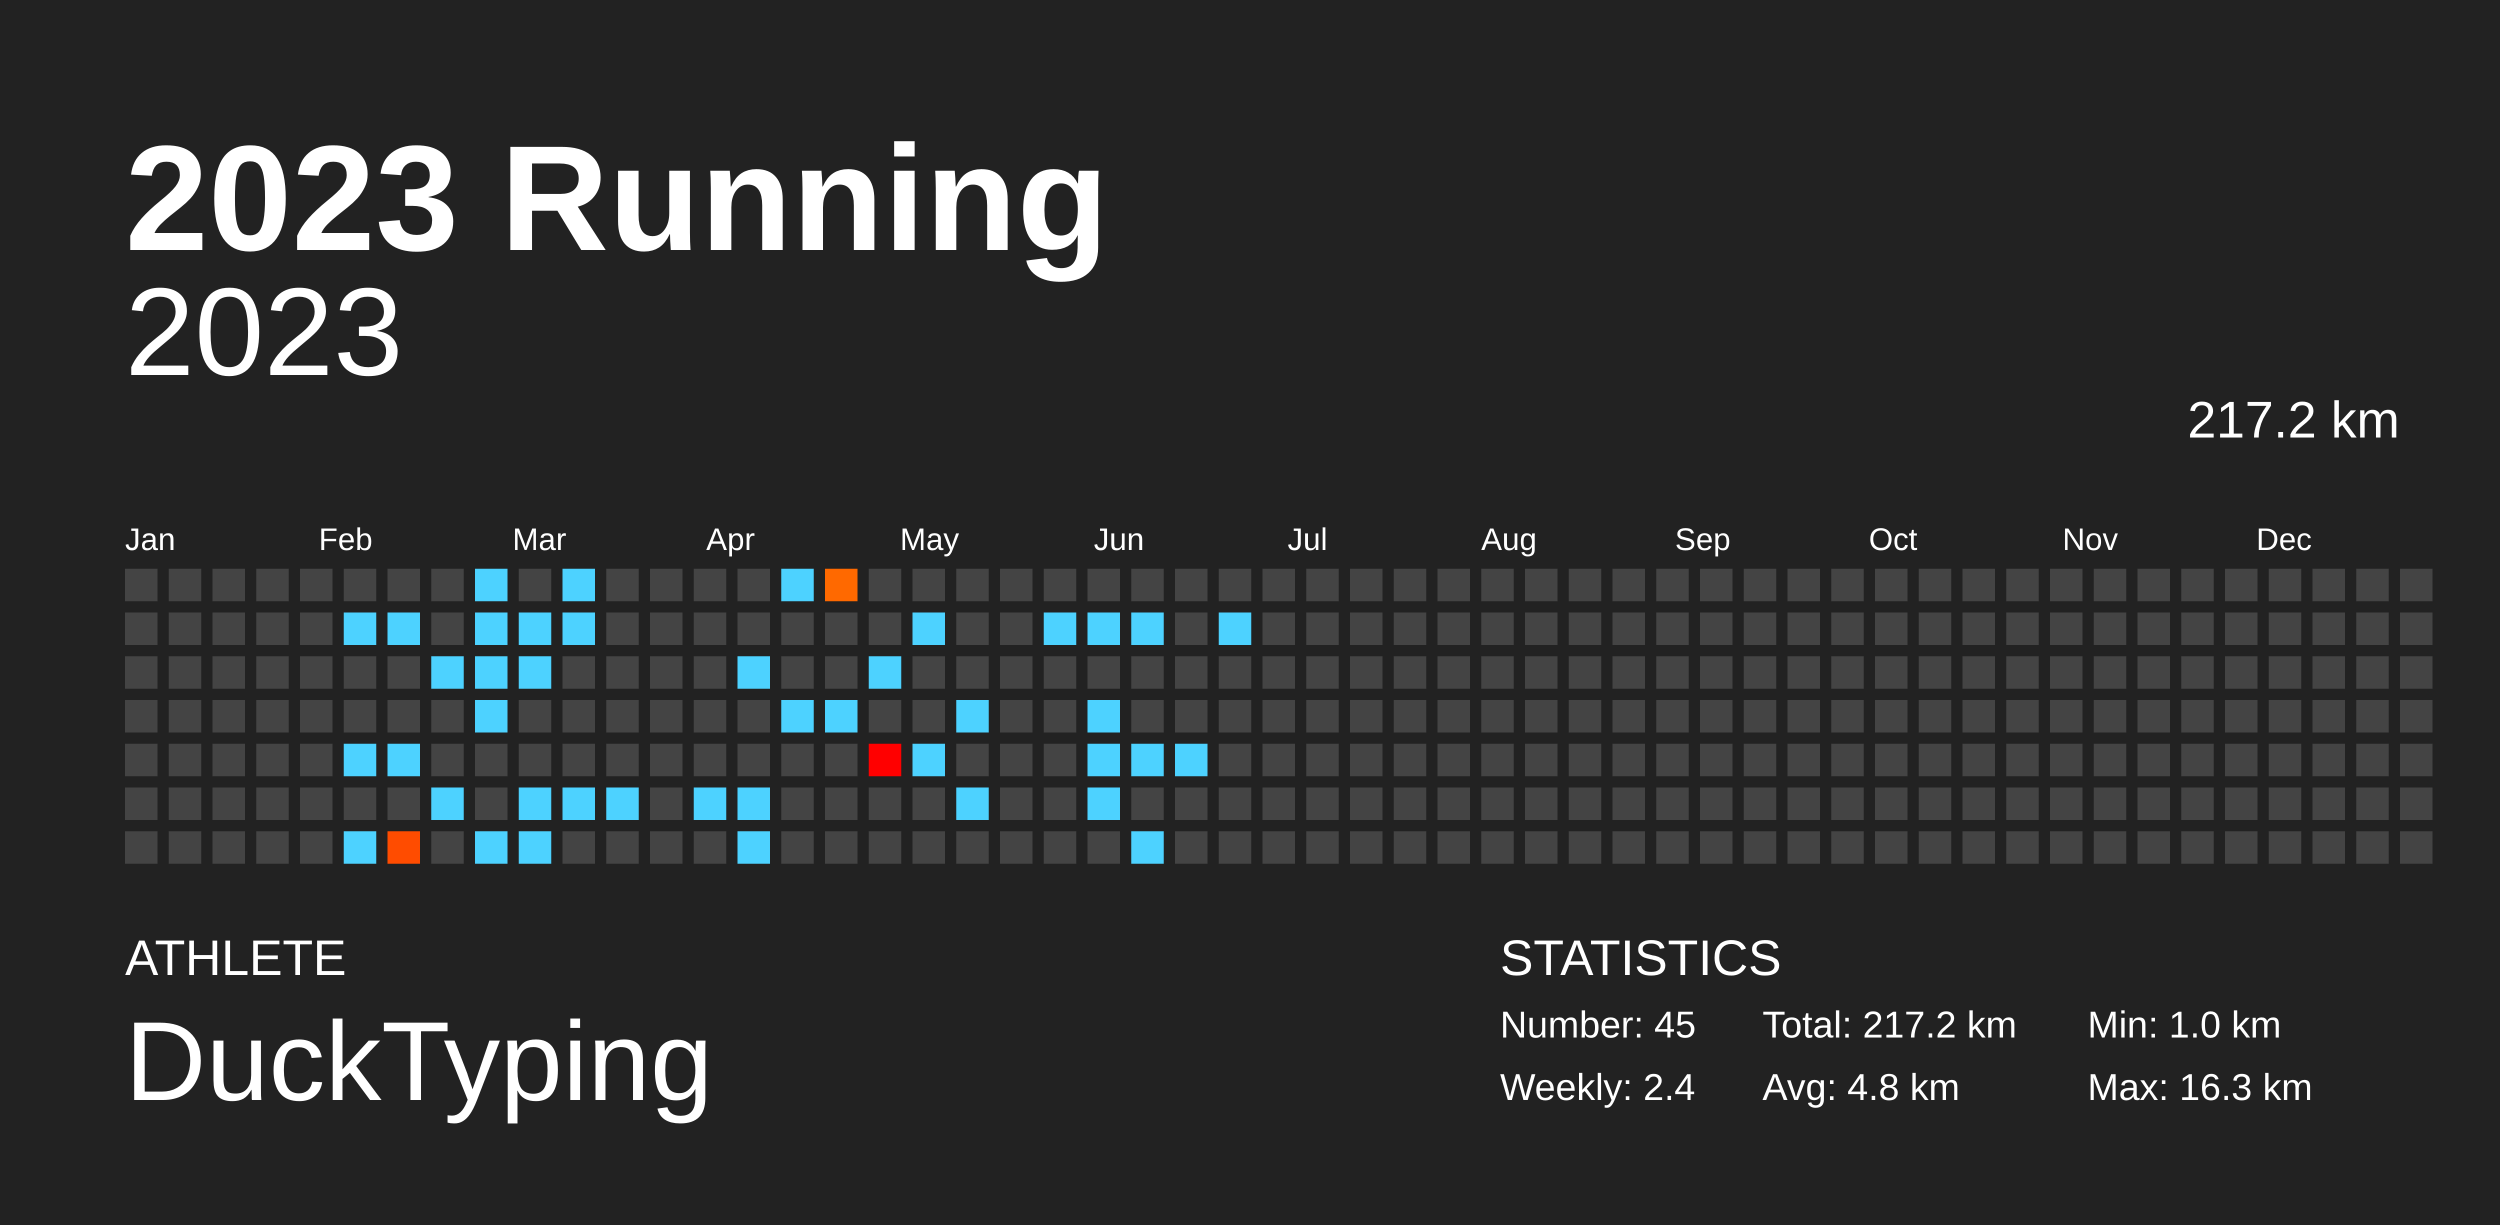
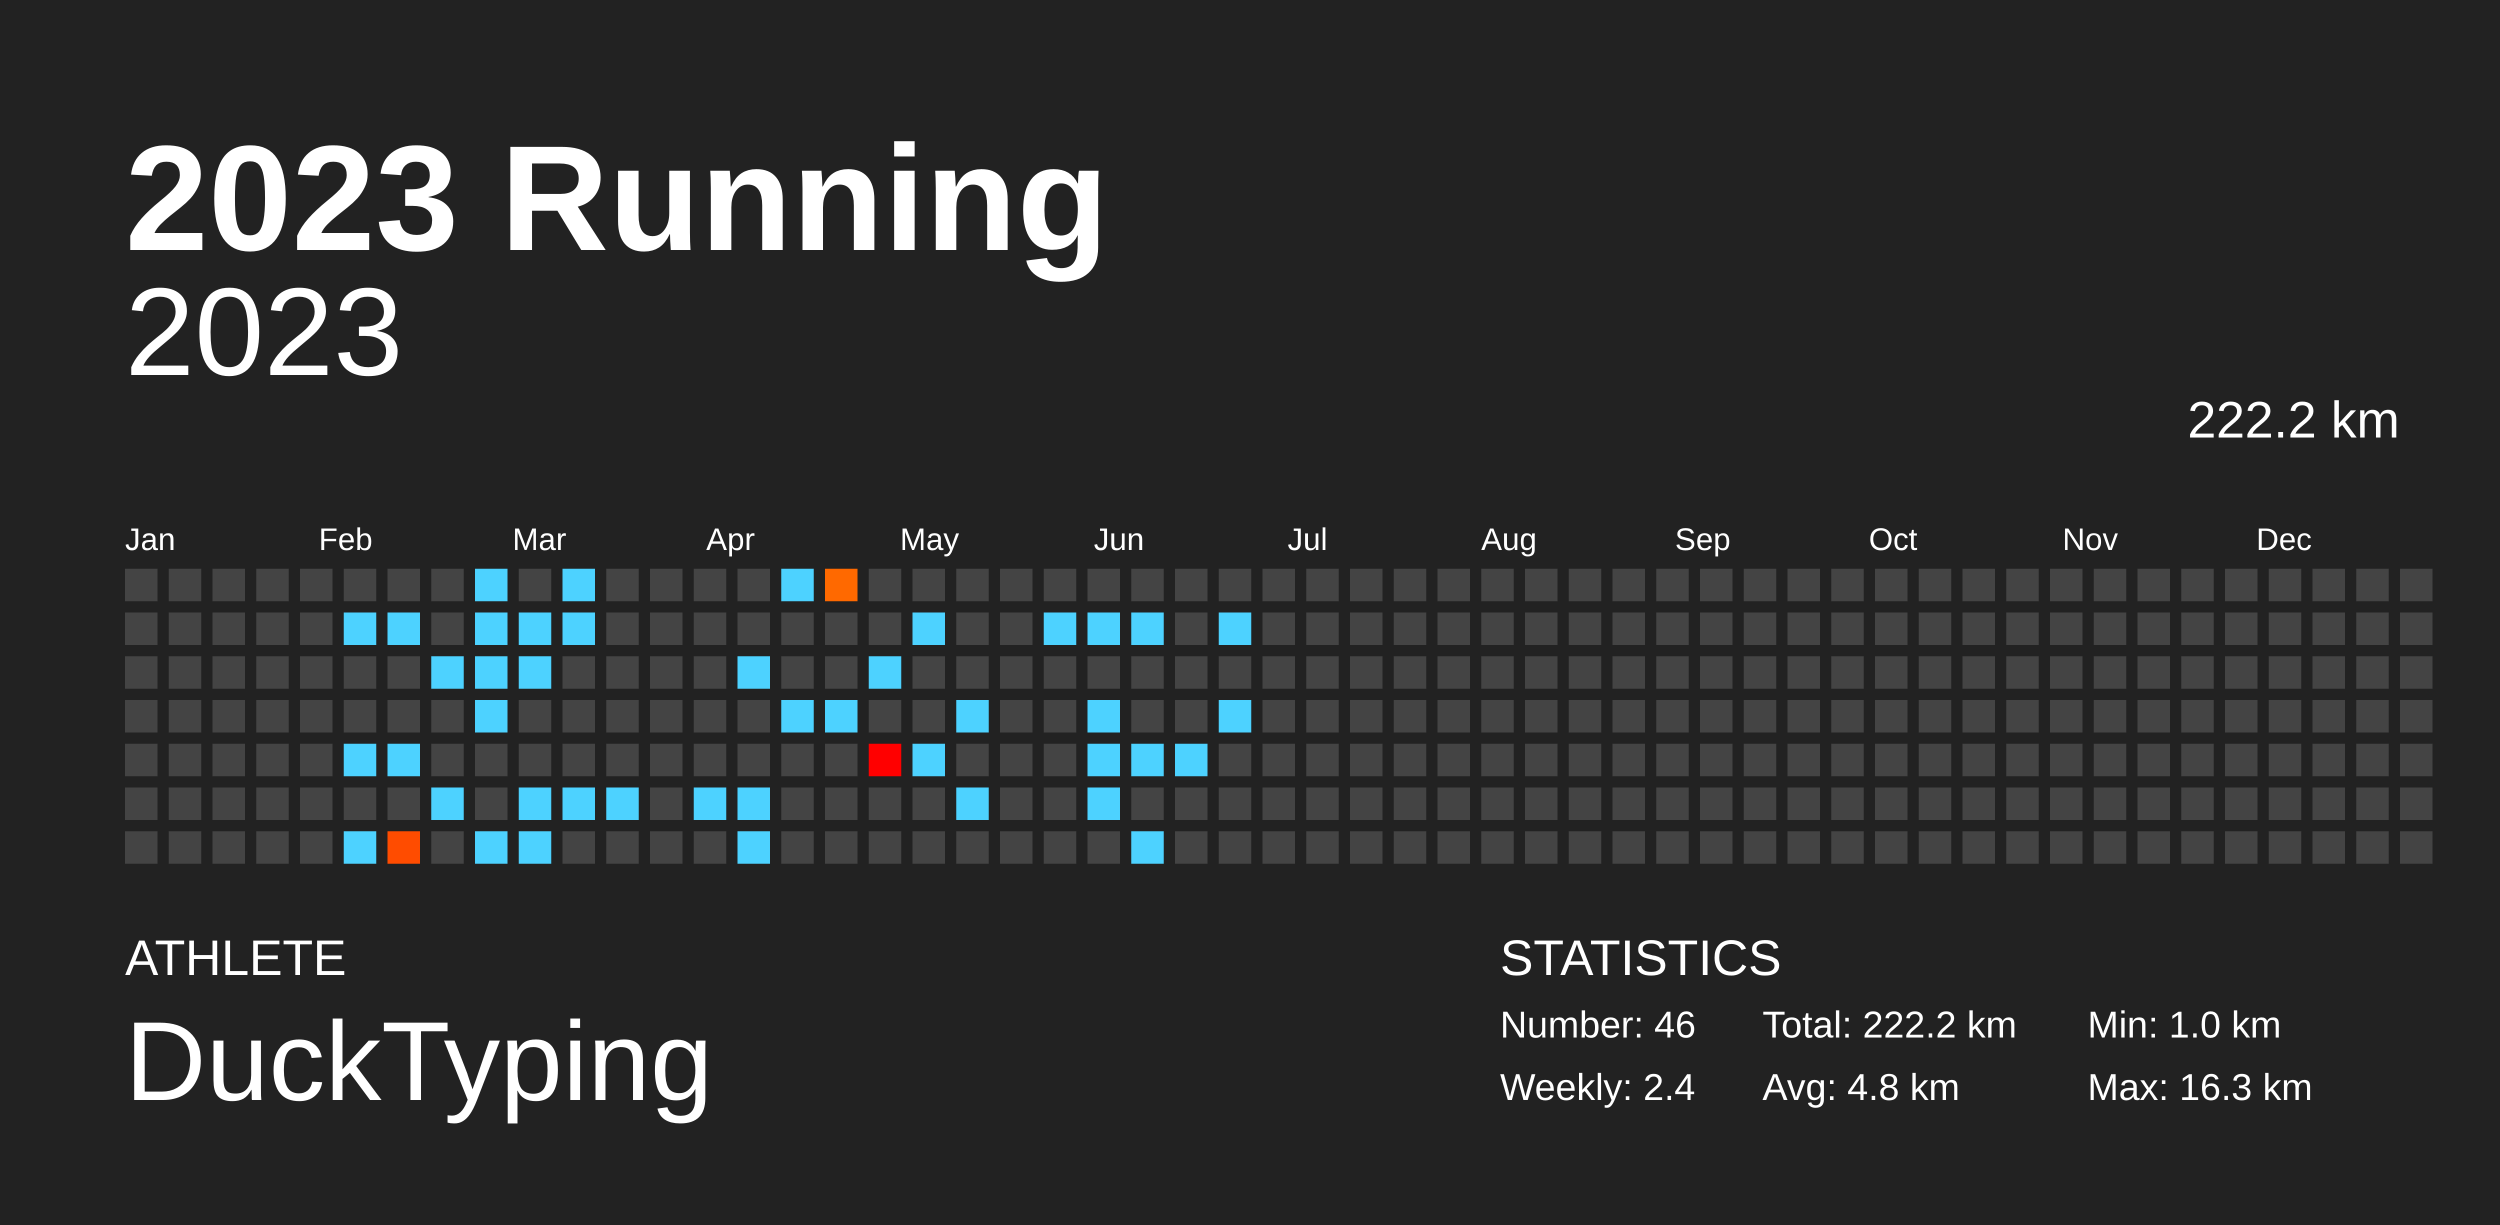
<svg xmlns="http://www.w3.org/2000/svg" baseProfile="full" height="98mm" version="1.1" viewBox="0,0,200,98" width="200mm">
  <defs />
  <rect fill="#222222" height="98" width="200" x="0" y="0" />
  <text fill="#FFFFFF" style="font-size:12px; font-family:Arial; font-weight:bold;" x="10" y="20">2023 Running</text>
  <text fill="#FFFFFF" style="font-size:4px; font-family:Arial" x="10" y="78">ATHLETE</text>
  <text fill="#FFFFFF" style="font-size:9px; font-family:Arial" x="10" y="88">DuckTyping</text>
  <text fill="#FFFFFF" style="font-size:4px; font-family:Arial" x="120" y="78">STATISTICS</text>
-   <text fill="#FFFFFF" style="font-size:3px; font-family:Arial" x="120" y="83">Number: 45</text>
+   <text fill="#FFFFFF" style="font-size:3px; font-family:Arial" x="120" y="83">Number: 46</text>
  <text fill="#FFFFFF" style="font-size:3px; font-family:Arial" x="120" y="88">Weekly: 2.4</text>
-   <text fill="#FFFFFF" style="font-size:3px; font-family:Arial" x="141" y="83">Total: 217.2 km</text>
+   <text fill="#FFFFFF" style="font-size:3px; font-family:Arial" x="141" y="83">Total: 222.2 km</text>
  <text fill="#FFFFFF" style="font-size:3px; font-family:Arial" x="141" y="88">Avg: 4.8 km</text>
  <text fill="#FFFFFF" style="font-size:3px; font-family:Arial" x="167" y="83">Min: 1.0 km</text>
  <text fill="#FFFFFF" style="font-size:3px; font-family:Arial" x="167" y="88">Max: 16.3 km</text>
  <text alignment-baseline="hanging" fill="#FFFFFF" style="font-size:10.0px; font-family:Arial;" x="10" y="30">2023</text>
-   <text alignment-baseline="hanging" fill="#FFFFFF" style="font-size:4.125px; font-family:Arial;" x="175" y="35">217.2 km</text>
+   <text alignment-baseline="hanging" fill="#FFFFFF" style="font-size:4.125px; font-family:Arial;" x="175" y="35">222.2 km</text>
  <text fill="#FFFFFF" style="font-size:2.5px; font-family:Arial" x="10.0" y="44">Jan</text>
  <text fill="#FFFFFF" style="font-size:2.5px; font-family:Arial" x="25.5" y="44">Feb</text>
  <text fill="#FFFFFF" style="font-size:2.5px; font-family:Arial" x="41.0" y="44">Mar</text>
  <text fill="#FFFFFF" style="font-size:2.5px; font-family:Arial" x="56.5" y="44">Apr</text>
  <text fill="#FFFFFF" style="font-size:2.5px; font-family:Arial" x="72.0" y="44">May</text>
  <text fill="#FFFFFF" style="font-size:2.5px; font-family:Arial" x="87.5" y="44">Jun</text>
  <text fill="#FFFFFF" style="font-size:2.5px; font-family:Arial" x="103.0" y="44">Jul</text>
  <text fill="#FFFFFF" style="font-size:2.5px; font-family:Arial" x="118.5" y="44">Aug</text>
  <text fill="#FFFFFF" style="font-size:2.5px; font-family:Arial" x="134.0" y="44">Sep</text>
  <text fill="#FFFFFF" style="font-size:2.5px; font-family:Arial" x="149.5" y="44">Oct</text>
  <text fill="#FFFFFF" style="font-size:2.5px; font-family:Arial" x="165.0" y="44">Nov</text>
  <text fill="#FFFFFF" style="font-size:2.5px; font-family:Arial" x="180.5" y="44">Dec</text>
  <rect fill="#444444" height="2.6" width="2.6" x="10.0" y="45.5" />
  <rect fill="#444444" height="2.6" width="2.6" x="10.0" y="49.0" />
  <rect fill="#444444" height="2.6" width="2.6" x="10.0" y="52.5" />
  <rect fill="#444444" height="2.6" width="2.6" x="10.0" y="56.0" />
  <rect fill="#444444" height="2.6" width="2.6" x="10.0" y="59.5" />
  <rect fill="#444444" height="2.6" width="2.6" x="10.0" y="63.0" />
  <rect fill="#444444" height="2.6" width="2.6" x="10.0" y="66.5" />
  <rect fill="#444444" height="2.6" width="2.6" x="13.5" y="45.5" />
  <rect fill="#444444" height="2.6" width="2.6" x="13.5" y="49.0" />
  <rect fill="#444444" height="2.6" width="2.6" x="13.5" y="52.5" />
  <rect fill="#444444" height="2.6" width="2.6" x="13.5" y="56.0" />
  <rect fill="#444444" height="2.6" width="2.6" x="13.5" y="59.5" />
  <rect fill="#444444" height="2.6" width="2.6" x="13.5" y="63.0" />
  <rect fill="#444444" height="2.6" width="2.6" x="13.5" y="66.5" />
  <rect fill="#444444" height="2.6" width="2.6" x="17.0" y="45.5" />
  <rect fill="#444444" height="2.6" width="2.6" x="17.0" y="49.0" />
  <rect fill="#444444" height="2.6" width="2.6" x="17.0" y="52.5" />
  <rect fill="#444444" height="2.6" width="2.6" x="17.0" y="56.0" />
  <rect fill="#444444" height="2.6" width="2.6" x="17.0" y="59.5" />
  <rect fill="#444444" height="2.6" width="2.6" x="17.0" y="63.0" />
  <rect fill="#444444" height="2.6" width="2.6" x="17.0" y="66.5" />
  <rect fill="#444444" height="2.6" width="2.6" x="20.5" y="45.5" />
  <rect fill="#444444" height="2.6" width="2.6" x="20.5" y="49.0" />
  <rect fill="#444444" height="2.6" width="2.6" x="20.5" y="52.5" />
  <rect fill="#444444" height="2.6" width="2.6" x="20.5" y="56.0" />
  <rect fill="#444444" height="2.6" width="2.6" x="20.5" y="59.5" />
  <rect fill="#444444" height="2.6" width="2.6" x="20.5" y="63.0" />
  <rect fill="#444444" height="2.6" width="2.6" x="20.5" y="66.5" />
  <rect fill="#444444" height="2.6" width="2.6" x="24.0" y="45.5" />
  <rect fill="#444444" height="2.6" width="2.6" x="24.0" y="49.0" />
  <rect fill="#444444" height="2.6" width="2.6" x="24.0" y="52.5" />
  <rect fill="#444444" height="2.6" width="2.6" x="24.0" y="56.0" />
  <rect fill="#444444" height="2.6" width="2.6" x="24.0" y="59.5" />
  <rect fill="#444444" height="2.6" width="2.6" x="24.0" y="63.0" />
  <rect fill="#444444" height="2.6" width="2.6" x="24.0" y="66.5" />
  <rect fill="#444444" height="2.6" width="2.6" x="27.5" y="45.5" />
  <rect fill="#4dd2ff" height="2.6" width="2.6" x="27.5" y="49.0" />
  <rect fill="#444444" height="2.6" width="2.6" x="27.5" y="52.5" />
  <rect fill="#444444" height="2.6" width="2.6" x="27.5" y="56.0" />
  <rect fill="#4dd2ff" height="2.6" width="2.6" x="27.5" y="59.5" />
  <rect fill="#444444" height="2.6" width="2.6" x="27.5" y="63.0" />
  <rect fill="#4dd2ff" height="2.6" width="2.6" x="27.5" y="66.5" />
  <rect fill="#444444" height="2.6" width="2.6" x="31.0" y="45.5" />
  <rect fill="#4dd2ff" height="2.6" width="2.6" x="31.0" y="49.0" />
  <rect fill="#444444" height="2.6" width="2.6" x="31.0" y="52.5" />
  <rect fill="#444444" height="2.6" width="2.6" x="31.0" y="56.0" />
  <rect fill="#4dd2ff" height="2.6" width="2.6" x="31.0" y="59.5" />
  <rect fill="#444444" height="2.6" width="2.6" x="31.0" y="63.0" />
  <rect fill="#ff4c00" height="2.6" width="2.6" x="31.0" y="66.5" />
  <rect fill="#444444" height="2.6" width="2.6" x="34.5" y="45.5" />
  <rect fill="#444444" height="2.6" width="2.6" x="34.5" y="49.0" />
  <rect fill="#4dd2ff" height="2.6" width="2.6" x="34.5" y="52.5" />
  <rect fill="#444444" height="2.6" width="2.6" x="34.5" y="56.0" />
  <rect fill="#444444" height="2.6" width="2.6" x="34.5" y="59.5" />
  <rect fill="#4dd2ff" height="2.6" width="2.6" x="34.5" y="63.0" />
  <rect fill="#444444" height="2.6" width="2.6" x="34.5" y="66.5" />
  <rect fill="#4dd2ff" height="2.6" width="2.6" x="38.0" y="45.5" />
  <rect fill="#4dd2ff" height="2.6" width="2.6" x="38.0" y="49.0" />
  <rect fill="#4dd2ff" height="2.6" width="2.6" x="38.0" y="52.5" />
  <rect fill="#4dd2ff" height="2.6" width="2.6" x="38.0" y="56.0" />
  <rect fill="#444444" height="2.6" width="2.6" x="38.0" y="59.5" />
  <rect fill="#444444" height="2.6" width="2.6" x="38.0" y="63.0" />
  <rect fill="#4dd2ff" height="2.6" width="2.6" x="38.0" y="66.5" />
  <rect fill="#444444" height="2.6" width="2.6" x="41.5" y="45.5" />
  <rect fill="#4dd2ff" height="2.6" width="2.6" x="41.5" y="49.0" />
  <rect fill="#4dd2ff" height="2.6" width="2.6" x="41.5" y="52.5" />
  <rect fill="#444444" height="2.6" width="2.6" x="41.5" y="56.0" />
  <rect fill="#444444" height="2.6" width="2.6" x="41.5" y="59.5" />
  <rect fill="#4dd2ff" height="2.6" width="2.6" x="41.5" y="63.0" />
  <rect fill="#4dd2ff" height="2.6" width="2.6" x="41.5" y="66.5" />
  <rect fill="#4dd2ff" height="2.6" width="2.6" x="45.0" y="45.5" />
  <rect fill="#4dd2ff" height="2.6" width="2.6" x="45.0" y="49.0" />
  <rect fill="#444444" height="2.6" width="2.6" x="45.0" y="52.5" />
  <rect fill="#444444" height="2.6" width="2.6" x="45.0" y="56.0" />
  <rect fill="#444444" height="2.6" width="2.6" x="45.0" y="59.5" />
  <rect fill="#4dd2ff" height="2.6" width="2.6" x="45.0" y="63.0" />
  <rect fill="#444444" height="2.6" width="2.6" x="45.0" y="66.5" />
  <rect fill="#444444" height="2.6" width="2.6" x="48.5" y="45.5" />
  <rect fill="#444444" height="2.6" width="2.6" x="48.5" y="49.0" />
  <rect fill="#444444" height="2.6" width="2.6" x="48.5" y="52.5" />
  <rect fill="#444444" height="2.6" width="2.6" x="48.5" y="56.0" />
  <rect fill="#444444" height="2.6" width="2.6" x="48.5" y="59.5" />
  <rect fill="#4dd2ff" height="2.6" width="2.6" x="48.5" y="63.0" />
  <rect fill="#444444" height="2.6" width="2.6" x="48.5" y="66.5" />
  <rect fill="#444444" height="2.6" width="2.6" x="52.0" y="45.5" />
  <rect fill="#444444" height="2.6" width="2.6" x="52.0" y="49.0" />
  <rect fill="#444444" height="2.6" width="2.6" x="52.0" y="52.5" />
  <rect fill="#444444" height="2.6" width="2.6" x="52.0" y="56.0" />
  <rect fill="#444444" height="2.6" width="2.6" x="52.0" y="59.5" />
  <rect fill="#444444" height="2.6" width="2.6" x="52.0" y="63.0" />
  <rect fill="#444444" height="2.6" width="2.6" x="52.0" y="66.5" />
  <rect fill="#444444" height="2.6" width="2.6" x="55.5" y="45.5" />
  <rect fill="#444444" height="2.6" width="2.6" x="55.5" y="49.0" />
  <rect fill="#444444" height="2.6" width="2.6" x="55.5" y="52.5" />
  <rect fill="#444444" height="2.6" width="2.6" x="55.5" y="56.0" />
  <rect fill="#444444" height="2.6" width="2.6" x="55.5" y="59.5" />
  <rect fill="#4dd2ff" height="2.6" width="2.6" x="55.5" y="63.0" />
  <rect fill="#444444" height="2.6" width="2.6" x="55.5" y="66.5" />
  <rect fill="#444444" height="2.6" width="2.6" x="59.0" y="45.5" />
  <rect fill="#444444" height="2.6" width="2.6" x="59.0" y="49.0" />
  <rect fill="#4dd2ff" height="2.6" width="2.6" x="59.0" y="52.5" />
  <rect fill="#444444" height="2.6" width="2.6" x="59.0" y="56.0" />
  <rect fill="#444444" height="2.6" width="2.6" x="59.0" y="59.5" />
  <rect fill="#4dd2ff" height="2.6" width="2.6" x="59.0" y="63.0" />
  <rect fill="#4dd2ff" height="2.6" width="2.6" x="59.0" y="66.5" />
  <rect fill="#4dd2ff" height="2.6" width="2.6" x="62.5" y="45.5" />
  <rect fill="#444444" height="2.6" width="2.6" x="62.5" y="49.0" />
  <rect fill="#444444" height="2.6" width="2.6" x="62.5" y="52.5" />
  <rect fill="#4dd2ff" height="2.6" width="2.6" x="62.5" y="56.0" />
  <rect fill="#444444" height="2.6" width="2.6" x="62.5" y="59.5" />
  <rect fill="#444444" height="2.6" width="2.6" x="62.5" y="63.0" />
  <rect fill="#444444" height="2.6" width="2.6" x="62.5" y="66.5" />
  <rect fill="#ff6900" height="2.6" width="2.6" x="66.0" y="45.5" />
  <rect fill="#444444" height="2.6" width="2.6" x="66.0" y="49.0" />
  <rect fill="#444444" height="2.6" width="2.6" x="66.0" y="52.5" />
  <rect fill="#4dd2ff" height="2.6" width="2.6" x="66.0" y="56.0" />
  <rect fill="#444444" height="2.6" width="2.6" x="66.0" y="59.5" />
  <rect fill="#444444" height="2.6" width="2.6" x="66.0" y="63.0" />
  <rect fill="#444444" height="2.6" width="2.6" x="66.0" y="66.5" />
  <rect fill="#444444" height="2.6" width="2.6" x="69.5" y="45.5" />
  <rect fill="#444444" height="2.6" width="2.6" x="69.5" y="49.0" />
  <rect fill="#4dd2ff" height="2.6" width="2.6" x="69.5" y="52.5" />
  <rect fill="#444444" height="2.6" width="2.6" x="69.5" y="56.0" />
  <rect fill="#ff0000" height="2.6" width="2.6" x="69.5" y="59.5" />
  <rect fill="#444444" height="2.6" width="2.6" x="69.5" y="63.0" />
  <rect fill="#444444" height="2.6" width="2.6" x="69.5" y="66.5" />
  <rect fill="#444444" height="2.6" width="2.6" x="73.0" y="45.5" />
  <rect fill="#4dd2ff" height="2.6" width="2.6" x="73.0" y="49.0" />
  <rect fill="#444444" height="2.6" width="2.6" x="73.0" y="52.5" />
  <rect fill="#444444" height="2.6" width="2.6" x="73.0" y="56.0" />
  <rect fill="#4dd2ff" height="2.6" width="2.6" x="73.0" y="59.5" />
  <rect fill="#444444" height="2.6" width="2.6" x="73.0" y="63.0" />
  <rect fill="#444444" height="2.6" width="2.6" x="73.0" y="66.5" />
  <rect fill="#444444" height="2.6" width="2.6" x="76.5" y="45.5" />
  <rect fill="#444444" height="2.6" width="2.6" x="76.5" y="49.0" />
  <rect fill="#444444" height="2.6" width="2.6" x="76.5" y="52.5" />
  <rect fill="#4dd2ff" height="2.6" width="2.6" x="76.5" y="56.0" />
  <rect fill="#444444" height="2.6" width="2.6" x="76.5" y="59.5" />
  <rect fill="#4dd2ff" height="2.6" width="2.6" x="76.5" y="63.0" />
  <rect fill="#444444" height="2.6" width="2.6" x="76.5" y="66.5" />
  <rect fill="#444444" height="2.6" width="2.6" x="80.0" y="45.5" />
  <rect fill="#444444" height="2.6" width="2.6" x="80.0" y="49.0" />
  <rect fill="#444444" height="2.6" width="2.6" x="80.0" y="52.5" />
  <rect fill="#444444" height="2.6" width="2.6" x="80.0" y="56.0" />
  <rect fill="#444444" height="2.6" width="2.6" x="80.0" y="59.5" />
  <rect fill="#444444" height="2.6" width="2.6" x="80.0" y="63.0" />
  <rect fill="#444444" height="2.6" width="2.6" x="80.0" y="66.5" />
  <rect fill="#444444" height="2.6" width="2.6" x="83.5" y="45.5" />
  <rect fill="#4dd2ff" height="2.6" width="2.6" x="83.5" y="49.0" />
  <rect fill="#444444" height="2.6" width="2.6" x="83.5" y="52.5" />
  <rect fill="#444444" height="2.6" width="2.6" x="83.5" y="56.0" />
  <rect fill="#444444" height="2.6" width="2.6" x="83.5" y="59.5" />
  <rect fill="#444444" height="2.6" width="2.6" x="83.5" y="63.0" />
  <rect fill="#444444" height="2.6" width="2.6" x="83.5" y="66.5" />
  <rect fill="#444444" height="2.6" width="2.6" x="87.0" y="45.5" />
  <rect fill="#4dd2ff" height="2.6" width="2.6" x="87.0" y="49.0" />
  <rect fill="#444444" height="2.6" width="2.6" x="87.0" y="52.5" />
  <rect fill="#4dd2ff" height="2.6" width="2.6" x="87.0" y="56.0" />
  <rect fill="#4dd2ff" height="2.6" width="2.6" x="87.0" y="59.5" />
  <rect fill="#4dd2ff" height="2.6" width="2.6" x="87.0" y="63.0" />
  <rect fill="#444444" height="2.6" width="2.6" x="87.0" y="66.5" />
  <rect fill="#444444" height="2.6" width="2.6" x="90.5" y="45.5" />
  <rect fill="#4dd2ff" height="2.6" width="2.6" x="90.5" y="49.0" />
  <rect fill="#444444" height="2.6" width="2.6" x="90.5" y="52.5" />
  <rect fill="#444444" height="2.6" width="2.6" x="90.5" y="56.0" />
  <rect fill="#4dd2ff" height="2.6" width="2.6" x="90.5" y="59.5" />
  <rect fill="#444444" height="2.6" width="2.6" x="90.5" y="63.0" />
  <rect fill="#4dd2ff" height="2.6" width="2.6" x="90.5" y="66.5" />
  <rect fill="#444444" height="2.6" width="2.6" x="94.0" y="45.5" />
  <rect fill="#444444" height="2.6" width="2.6" x="94.0" y="49.0" />
  <rect fill="#444444" height="2.6" width="2.6" x="94.0" y="52.5" />
  <rect fill="#444444" height="2.6" width="2.6" x="94.0" y="56.0" />
  <rect fill="#4dd2ff" height="2.6" width="2.6" x="94.0" y="59.5" />
  <rect fill="#444444" height="2.6" width="2.6" x="94.0" y="63.0" />
  <rect fill="#444444" height="2.6" width="2.6" x="94.0" y="66.5" />
  <rect fill="#444444" height="2.6" width="2.6" x="97.5" y="45.5" />
  <rect fill="#4dd2ff" height="2.6" width="2.6" x="97.5" y="49.0" />
  <rect fill="#444444" height="2.6" width="2.6" x="97.5" y="52.5" />
-   <rect fill="#444444" height="2.6" width="2.6" x="97.5" y="56.0" />
+   <rect fill="#4dd2ff" height="2.6" width="2.6" x="97.5" y="56.0" />
  <rect fill="#444444" height="2.6" width="2.6" x="97.5" y="59.5" />
  <rect fill="#444444" height="2.6" width="2.6" x="97.5" y="63.0" />
  <rect fill="#444444" height="2.6" width="2.6" x="97.5" y="66.5" />
  <rect fill="#444444" height="2.6" width="2.6" x="101.0" y="45.5" />
  <rect fill="#444444" height="2.6" width="2.6" x="101.0" y="49.0" />
  <rect fill="#444444" height="2.6" width="2.6" x="101.0" y="52.5" />
  <rect fill="#444444" height="2.6" width="2.6" x="101.0" y="56.0" />
  <rect fill="#444444" height="2.6" width="2.6" x="101.0" y="59.5" />
  <rect fill="#444444" height="2.6" width="2.6" x="101.0" y="63.0" />
  <rect fill="#444444" height="2.6" width="2.6" x="101.0" y="66.5" />
  <rect fill="#444444" height="2.6" width="2.6" x="104.5" y="45.5" />
  <rect fill="#444444" height="2.6" width="2.6" x="104.5" y="49.0" />
  <rect fill="#444444" height="2.6" width="2.6" x="104.5" y="52.5" />
  <rect fill="#444444" height="2.6" width="2.6" x="104.5" y="56.0" />
  <rect fill="#444444" height="2.6" width="2.6" x="104.5" y="59.5" />
  <rect fill="#444444" height="2.6" width="2.6" x="104.5" y="63.0" />
  <rect fill="#444444" height="2.6" width="2.6" x="104.5" y="66.5" />
  <rect fill="#444444" height="2.6" width="2.6" x="108.0" y="45.5" />
  <rect fill="#444444" height="2.6" width="2.6" x="108.0" y="49.0" />
  <rect fill="#444444" height="2.6" width="2.6" x="108.0" y="52.5" />
  <rect fill="#444444" height="2.6" width="2.6" x="108.0" y="56.0" />
  <rect fill="#444444" height="2.6" width="2.6" x="108.0" y="59.5" />
  <rect fill="#444444" height="2.6" width="2.6" x="108.0" y="63.0" />
  <rect fill="#444444" height="2.6" width="2.6" x="108.0" y="66.5" />
  <rect fill="#444444" height="2.6" width="2.6" x="111.5" y="45.5" />
  <rect fill="#444444" height="2.6" width="2.6" x="111.5" y="49.0" />
  <rect fill="#444444" height="2.6" width="2.6" x="111.5" y="52.5" />
  <rect fill="#444444" height="2.6" width="2.6" x="111.5" y="56.0" />
  <rect fill="#444444" height="2.6" width="2.6" x="111.5" y="59.5" />
  <rect fill="#444444" height="2.6" width="2.6" x="111.5" y="63.0" />
  <rect fill="#444444" height="2.6" width="2.6" x="111.5" y="66.5" />
  <rect fill="#444444" height="2.6" width="2.6" x="115.0" y="45.5" />
  <rect fill="#444444" height="2.6" width="2.6" x="115.0" y="49.0" />
  <rect fill="#444444" height="2.6" width="2.6" x="115.0" y="52.5" />
  <rect fill="#444444" height="2.6" width="2.6" x="115.0" y="56.0" />
  <rect fill="#444444" height="2.6" width="2.6" x="115.0" y="59.5" />
  <rect fill="#444444" height="2.6" width="2.6" x="115.0" y="63.0" />
  <rect fill="#444444" height="2.6" width="2.6" x="115.0" y="66.5" />
  <rect fill="#444444" height="2.6" width="2.6" x="118.5" y="45.5" />
  <rect fill="#444444" height="2.6" width="2.6" x="118.5" y="49.0" />
  <rect fill="#444444" height="2.6" width="2.6" x="118.5" y="52.5" />
  <rect fill="#444444" height="2.6" width="2.6" x="118.5" y="56.0" />
  <rect fill="#444444" height="2.6" width="2.6" x="118.5" y="59.5" />
  <rect fill="#444444" height="2.6" width="2.6" x="118.5" y="63.0" />
  <rect fill="#444444" height="2.6" width="2.6" x="118.5" y="66.5" />
  <rect fill="#444444" height="2.6" width="2.6" x="122.0" y="45.5" />
  <rect fill="#444444" height="2.6" width="2.6" x="122.0" y="49.0" />
  <rect fill="#444444" height="2.6" width="2.6" x="122.0" y="52.5" />
  <rect fill="#444444" height="2.6" width="2.6" x="122.0" y="56.0" />
  <rect fill="#444444" height="2.6" width="2.6" x="122.0" y="59.5" />
  <rect fill="#444444" height="2.6" width="2.6" x="122.0" y="63.0" />
  <rect fill="#444444" height="2.6" width="2.6" x="122.0" y="66.5" />
  <rect fill="#444444" height="2.6" width="2.6" x="125.5" y="45.5" />
  <rect fill="#444444" height="2.6" width="2.6" x="125.5" y="49.0" />
  <rect fill="#444444" height="2.6" width="2.6" x="125.5" y="52.5" />
  <rect fill="#444444" height="2.6" width="2.6" x="125.5" y="56.0" />
  <rect fill="#444444" height="2.6" width="2.6" x="125.5" y="59.5" />
  <rect fill="#444444" height="2.6" width="2.6" x="125.5" y="63.0" />
  <rect fill="#444444" height="2.6" width="2.6" x="125.5" y="66.5" />
  <rect fill="#444444" height="2.6" width="2.6" x="129.0" y="45.5" />
  <rect fill="#444444" height="2.6" width="2.6" x="129.0" y="49.0" />
  <rect fill="#444444" height="2.6" width="2.6" x="129.0" y="52.5" />
  <rect fill="#444444" height="2.6" width="2.6" x="129.0" y="56.0" />
  <rect fill="#444444" height="2.6" width="2.6" x="129.0" y="59.5" />
  <rect fill="#444444" height="2.6" width="2.6" x="129.0" y="63.0" />
  <rect fill="#444444" height="2.6" width="2.6" x="129.0" y="66.5" />
  <rect fill="#444444" height="2.6" width="2.6" x="132.5" y="45.5" />
  <rect fill="#444444" height="2.6" width="2.6" x="132.5" y="49.0" />
  <rect fill="#444444" height="2.6" width="2.6" x="132.5" y="52.5" />
  <rect fill="#444444" height="2.6" width="2.6" x="132.5" y="56.0" />
  <rect fill="#444444" height="2.6" width="2.6" x="132.5" y="59.5" />
  <rect fill="#444444" height="2.6" width="2.6" x="132.5" y="63.0" />
  <rect fill="#444444" height="2.6" width="2.6" x="132.5" y="66.5" />
  <rect fill="#444444" height="2.6" width="2.6" x="136.0" y="45.5" />
  <rect fill="#444444" height="2.6" width="2.6" x="136.0" y="49.0" />
  <rect fill="#444444" height="2.6" width="2.6" x="136.0" y="52.5" />
  <rect fill="#444444" height="2.6" width="2.6" x="136.0" y="56.0" />
  <rect fill="#444444" height="2.6" width="2.6" x="136.0" y="59.5" />
  <rect fill="#444444" height="2.6" width="2.6" x="136.0" y="63.0" />
  <rect fill="#444444" height="2.6" width="2.6" x="136.0" y="66.5" />
  <rect fill="#444444" height="2.6" width="2.6" x="139.5" y="45.5" />
  <rect fill="#444444" height="2.6" width="2.6" x="139.5" y="49.0" />
  <rect fill="#444444" height="2.6" width="2.6" x="139.5" y="52.5" />
  <rect fill="#444444" height="2.6" width="2.6" x="139.5" y="56.0" />
  <rect fill="#444444" height="2.6" width="2.6" x="139.5" y="59.5" />
  <rect fill="#444444" height="2.6" width="2.6" x="139.5" y="63.0" />
  <rect fill="#444444" height="2.6" width="2.6" x="139.5" y="66.5" />
  <rect fill="#444444" height="2.6" width="2.6" x="143.0" y="45.5" />
  <rect fill="#444444" height="2.6" width="2.6" x="143.0" y="49.0" />
  <rect fill="#444444" height="2.6" width="2.6" x="143.0" y="52.5" />
  <rect fill="#444444" height="2.6" width="2.6" x="143.0" y="56.0" />
  <rect fill="#444444" height="2.6" width="2.6" x="143.0" y="59.5" />
  <rect fill="#444444" height="2.6" width="2.6" x="143.0" y="63.0" />
  <rect fill="#444444" height="2.6" width="2.6" x="143.0" y="66.5" />
  <rect fill="#444444" height="2.6" width="2.6" x="146.5" y="45.5" />
  <rect fill="#444444" height="2.6" width="2.6" x="146.5" y="49.0" />
  <rect fill="#444444" height="2.6" width="2.6" x="146.5" y="52.5" />
  <rect fill="#444444" height="2.6" width="2.6" x="146.5" y="56.0" />
  <rect fill="#444444" height="2.6" width="2.6" x="146.5" y="59.5" />
  <rect fill="#444444" height="2.6" width="2.6" x="146.5" y="63.0" />
  <rect fill="#444444" height="2.6" width="2.6" x="146.5" y="66.5" />
  <rect fill="#444444" height="2.6" width="2.6" x="150.0" y="45.5" />
  <rect fill="#444444" height="2.6" width="2.6" x="150.0" y="49.0" />
  <rect fill="#444444" height="2.6" width="2.6" x="150.0" y="52.5" />
  <rect fill="#444444" height="2.6" width="2.6" x="150.0" y="56.0" />
  <rect fill="#444444" height="2.6" width="2.6" x="150.0" y="59.5" />
  <rect fill="#444444" height="2.6" width="2.6" x="150.0" y="63.0" />
  <rect fill="#444444" height="2.6" width="2.6" x="150.0" y="66.5" />
  <rect fill="#444444" height="2.6" width="2.6" x="153.5" y="45.5" />
  <rect fill="#444444" height="2.6" width="2.6" x="153.5" y="49.0" />
  <rect fill="#444444" height="2.6" width="2.6" x="153.5" y="52.5" />
  <rect fill="#444444" height="2.6" width="2.6" x="153.5" y="56.0" />
  <rect fill="#444444" height="2.6" width="2.6" x="153.5" y="59.5" />
  <rect fill="#444444" height="2.6" width="2.6" x="153.5" y="63.0" />
  <rect fill="#444444" height="2.6" width="2.6" x="153.5" y="66.5" />
  <rect fill="#444444" height="2.6" width="2.6" x="157.0" y="45.5" />
  <rect fill="#444444" height="2.6" width="2.6" x="157.0" y="49.0" />
  <rect fill="#444444" height="2.6" width="2.6" x="157.0" y="52.5" />
  <rect fill="#444444" height="2.6" width="2.6" x="157.0" y="56.0" />
  <rect fill="#444444" height="2.6" width="2.6" x="157.0" y="59.5" />
  <rect fill="#444444" height="2.6" width="2.6" x="157.0" y="63.0" />
  <rect fill="#444444" height="2.6" width="2.6" x="157.0" y="66.5" />
  <rect fill="#444444" height="2.6" width="2.6" x="160.5" y="45.5" />
  <rect fill="#444444" height="2.6" width="2.6" x="160.5" y="49.0" />
  <rect fill="#444444" height="2.6" width="2.6" x="160.5" y="52.5" />
  <rect fill="#444444" height="2.6" width="2.6" x="160.5" y="56.0" />
  <rect fill="#444444" height="2.6" width="2.6" x="160.5" y="59.5" />
  <rect fill="#444444" height="2.6" width="2.6" x="160.5" y="63.0" />
  <rect fill="#444444" height="2.6" width="2.6" x="160.5" y="66.5" />
  <rect fill="#444444" height="2.6" width="2.6" x="164.0" y="45.5" />
  <rect fill="#444444" height="2.6" width="2.6" x="164.0" y="49.0" />
  <rect fill="#444444" height="2.6" width="2.6" x="164.0" y="52.5" />
  <rect fill="#444444" height="2.6" width="2.6" x="164.0" y="56.0" />
  <rect fill="#444444" height="2.6" width="2.6" x="164.0" y="59.5" />
  <rect fill="#444444" height="2.6" width="2.6" x="164.0" y="63.0" />
  <rect fill="#444444" height="2.6" width="2.6" x="164.0" y="66.5" />
  <rect fill="#444444" height="2.6" width="2.6" x="167.5" y="45.5" />
  <rect fill="#444444" height="2.6" width="2.6" x="167.5" y="49.0" />
  <rect fill="#444444" height="2.6" width="2.6" x="167.5" y="52.5" />
  <rect fill="#444444" height="2.6" width="2.6" x="167.5" y="56.0" />
  <rect fill="#444444" height="2.6" width="2.6" x="167.5" y="59.5" />
  <rect fill="#444444" height="2.6" width="2.6" x="167.5" y="63.0" />
  <rect fill="#444444" height="2.6" width="2.6" x="167.5" y="66.5" />
  <rect fill="#444444" height="2.6" width="2.6" x="171.0" y="45.5" />
  <rect fill="#444444" height="2.6" width="2.6" x="171.0" y="49.0" />
  <rect fill="#444444" height="2.6" width="2.6" x="171.0" y="52.5" />
  <rect fill="#444444" height="2.6" width="2.6" x="171.0" y="56.0" />
  <rect fill="#444444" height="2.6" width="2.6" x="171.0" y="59.5" />
  <rect fill="#444444" height="2.6" width="2.6" x="171.0" y="63.0" />
  <rect fill="#444444" height="2.6" width="2.6" x="171.0" y="66.5" />
  <rect fill="#444444" height="2.6" width="2.6" x="174.5" y="45.5" />
  <rect fill="#444444" height="2.6" width="2.6" x="174.5" y="49.0" />
  <rect fill="#444444" height="2.6" width="2.6" x="174.5" y="52.5" />
  <rect fill="#444444" height="2.6" width="2.6" x="174.5" y="56.0" />
  <rect fill="#444444" height="2.6" width="2.6" x="174.5" y="59.5" />
  <rect fill="#444444" height="2.6" width="2.6" x="174.5" y="63.0" />
  <rect fill="#444444" height="2.6" width="2.6" x="174.5" y="66.5" />
  <rect fill="#444444" height="2.6" width="2.6" x="178.0" y="45.5" />
  <rect fill="#444444" height="2.6" width="2.6" x="178.0" y="49.0" />
  <rect fill="#444444" height="2.6" width="2.6" x="178.0" y="52.5" />
  <rect fill="#444444" height="2.6" width="2.6" x="178.0" y="56.0" />
  <rect fill="#444444" height="2.6" width="2.6" x="178.0" y="59.5" />
  <rect fill="#444444" height="2.6" width="2.6" x="178.0" y="63.0" />
  <rect fill="#444444" height="2.6" width="2.6" x="178.0" y="66.5" />
  <rect fill="#444444" height="2.6" width="2.6" x="181.5" y="45.5" />
  <rect fill="#444444" height="2.6" width="2.6" x="181.5" y="49.0" />
  <rect fill="#444444" height="2.6" width="2.6" x="181.5" y="52.5" />
  <rect fill="#444444" height="2.6" width="2.6" x="181.5" y="56.0" />
  <rect fill="#444444" height="2.6" width="2.6" x="181.5" y="59.5" />
  <rect fill="#444444" height="2.6" width="2.6" x="181.5" y="63.0" />
  <rect fill="#444444" height="2.6" width="2.6" x="181.5" y="66.5" />
  <rect fill="#444444" height="2.6" width="2.6" x="185.0" y="45.5" />
  <rect fill="#444444" height="2.6" width="2.6" x="185.0" y="49.0" />
  <rect fill="#444444" height="2.6" width="2.6" x="185.0" y="52.5" />
  <rect fill="#444444" height="2.6" width="2.6" x="185.0" y="56.0" />
  <rect fill="#444444" height="2.6" width="2.6" x="185.0" y="59.5" />
  <rect fill="#444444" height="2.6" width="2.6" x="185.0" y="63.0" />
  <rect fill="#444444" height="2.6" width="2.6" x="185.0" y="66.5" />
  <rect fill="#444444" height="2.6" width="2.6" x="188.5" y="45.5" />
  <rect fill="#444444" height="2.6" width="2.6" x="188.5" y="49.0" />
  <rect fill="#444444" height="2.6" width="2.6" x="188.5" y="52.5" />
  <rect fill="#444444" height="2.6" width="2.6" x="188.5" y="56.0" />
  <rect fill="#444444" height="2.6" width="2.6" x="188.5" y="59.5" />
  <rect fill="#444444" height="2.6" width="2.6" x="188.5" y="63.0" />
  <rect fill="#444444" height="2.6" width="2.6" x="188.5" y="66.5" />
  <rect fill="#444444" height="2.6" width="2.6" x="192.0" y="45.5" />
  <rect fill="#444444" height="2.6" width="2.6" x="192.0" y="49.0" />
  <rect fill="#444444" height="2.6" width="2.6" x="192.0" y="52.5" />
  <rect fill="#444444" height="2.6" width="2.6" x="192.0" y="56.0" />
  <rect fill="#444444" height="2.6" width="2.6" x="192.0" y="59.5" />
  <rect fill="#444444" height="2.6" width="2.6" x="192.0" y="63.0" />
  <rect fill="#444444" height="2.6" width="2.6" x="192.0" y="66.5" />
</svg>
